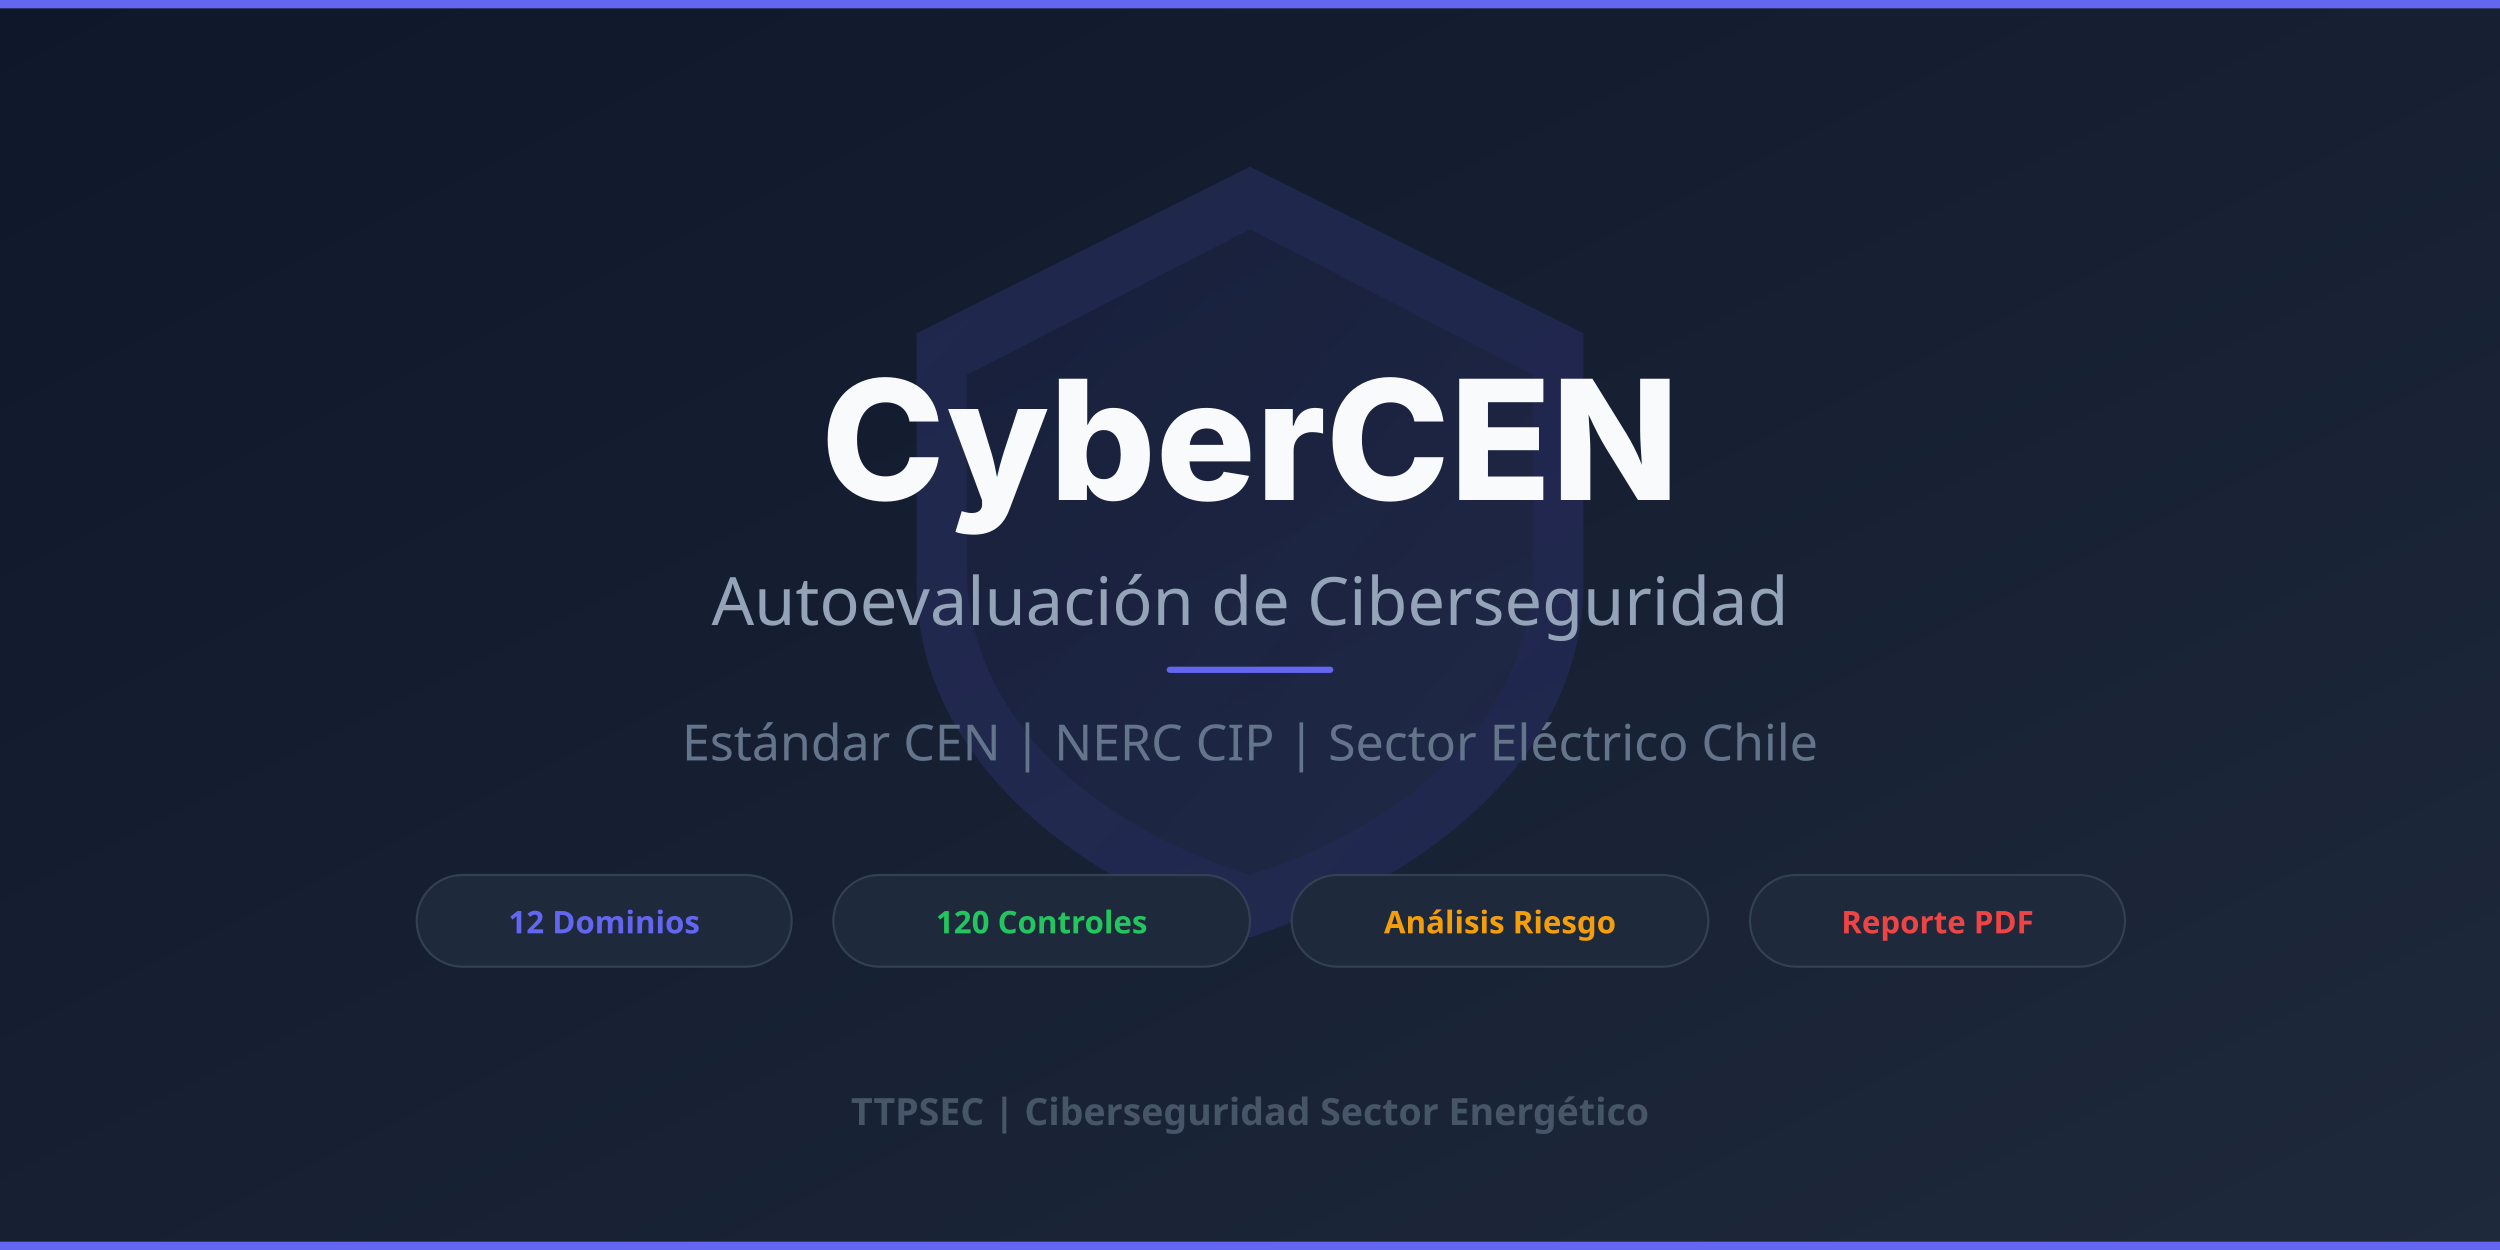
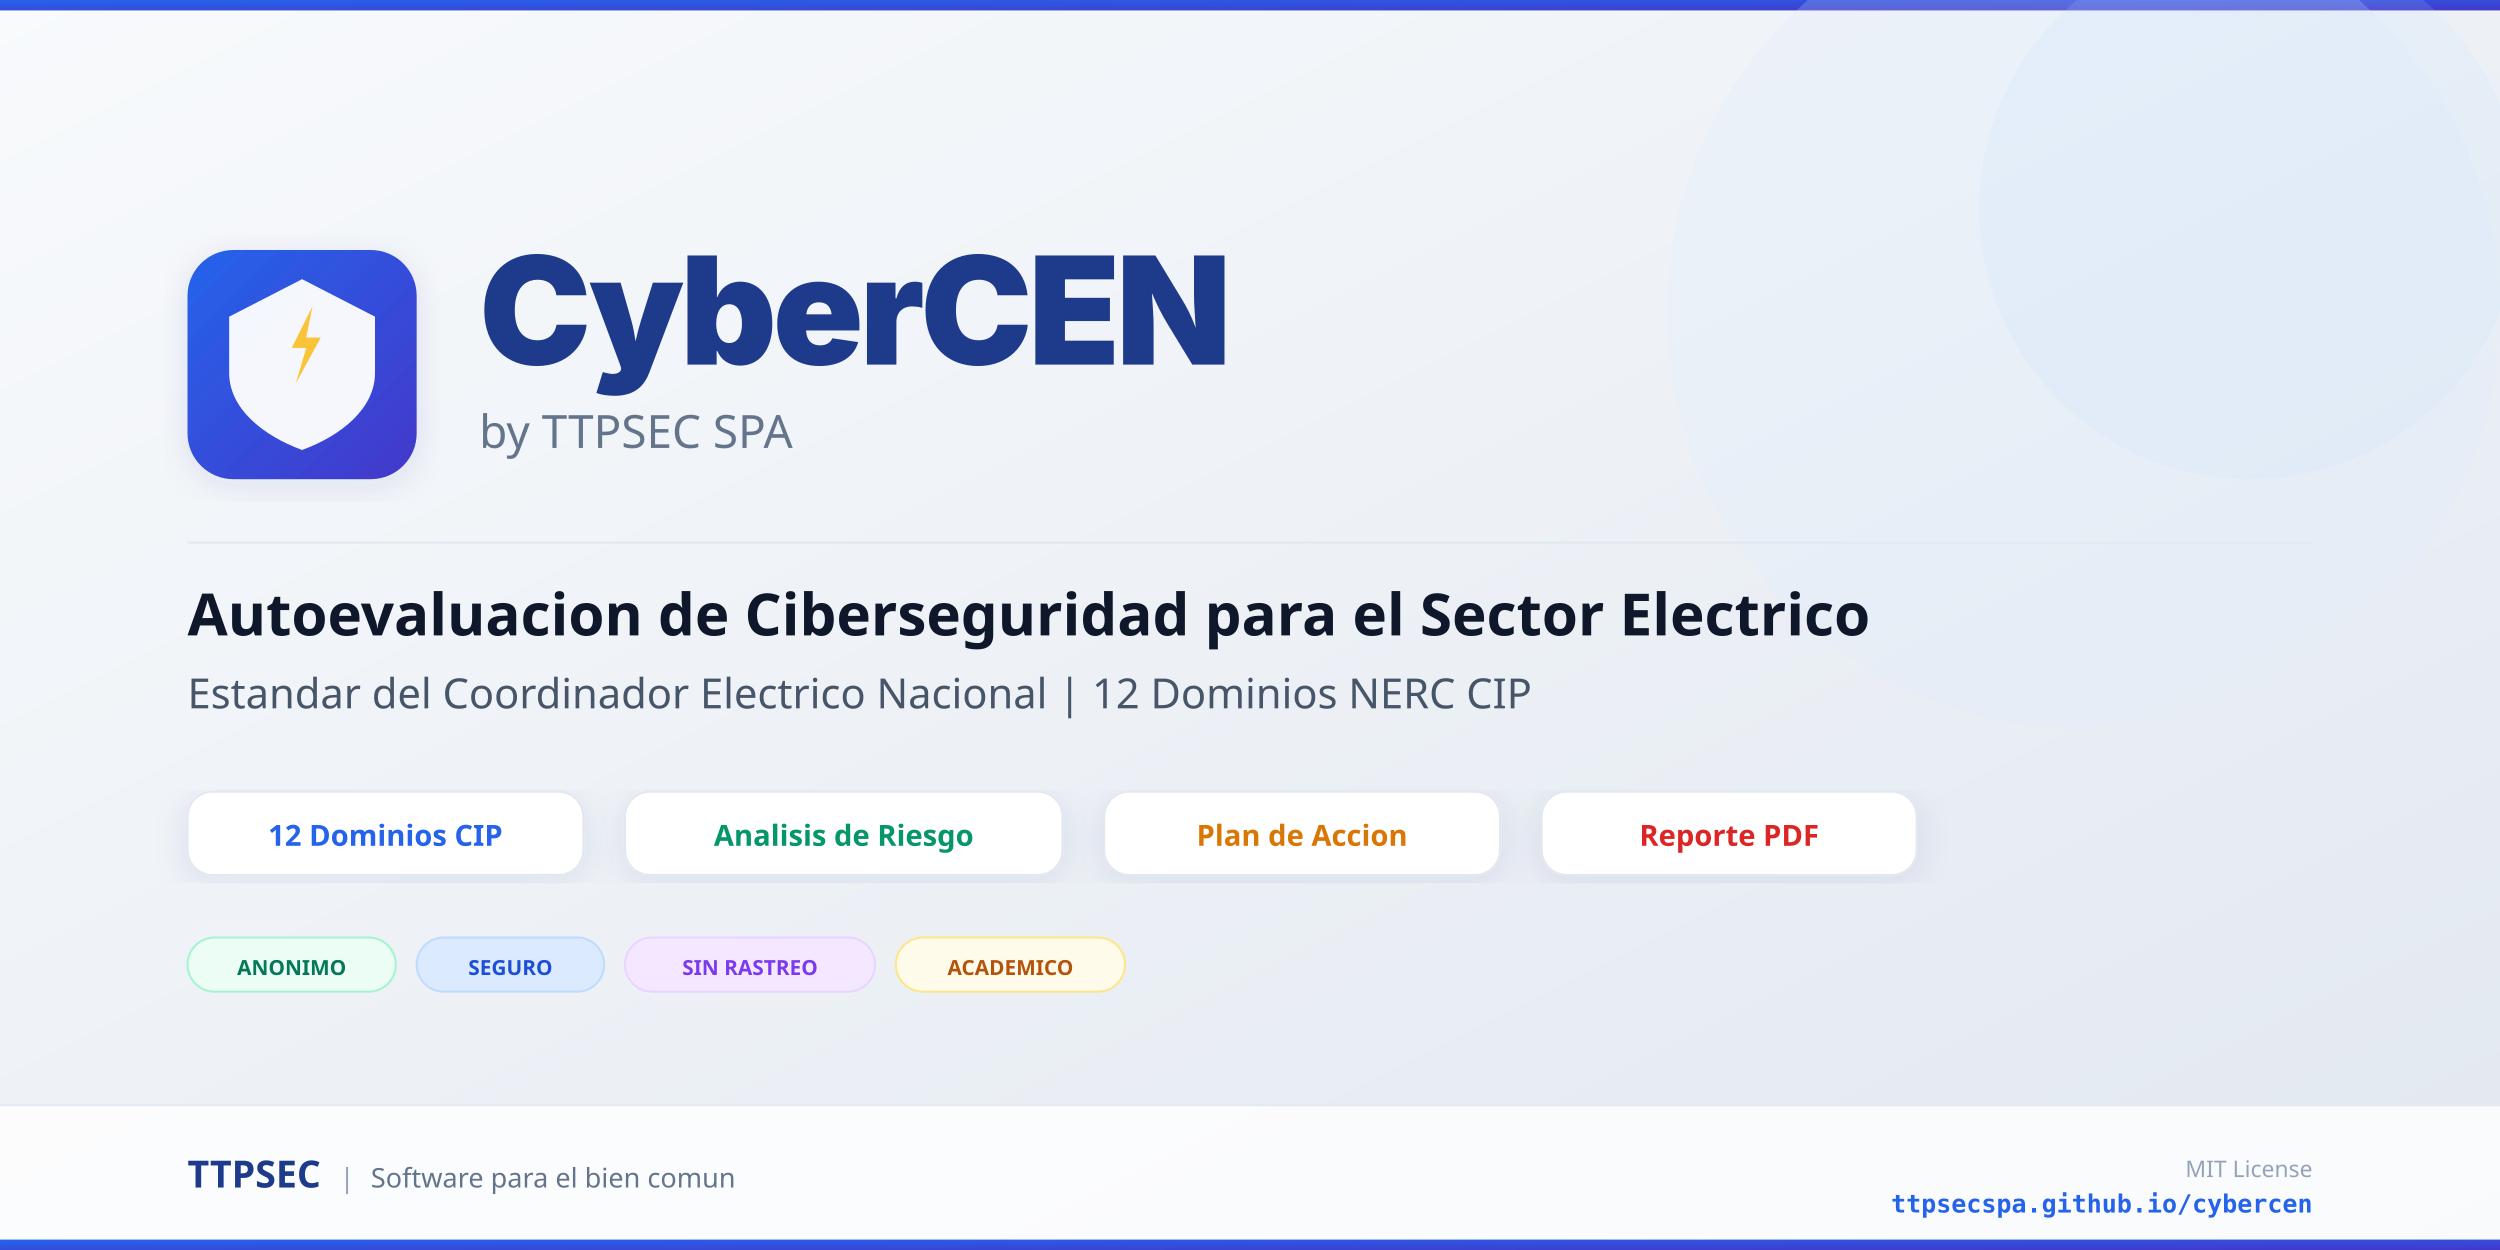
<svg xmlns="http://www.w3.org/2000/svg" viewBox="0 0 1200 600" width="1200" height="600">
  <defs>
-     <linearGradient id="tbg" x1="0%" y1="0%" x2="100%" y2="100%">
-       <stop offset="0%" style="stop-color:#0f172a" />
-       <stop offset="100%" style="stop-color:#1e293b" />
+     <linearGradient id="bg" x1="0%" y1="0%" x2="100%" y2="100%">
+       <stop offset="0%" style="stop-color:#f8fafc" />
+       <stop offset="100%" style="stop-color:#e2e8f0" />
    </linearGradient>
-     <linearGradient id="tshield" x1="0%" y1="0%" x2="100%" y2="100%">
-       <stop offset="0%" style="stop-color:#6366f1" />
-       <stop offset="100%" style="stop-color:#4f46e5" />
+     <linearGradient id="blue" x1="0%" y1="0%" x2="100%" y2="100%">
+       <stop offset="0%" style="stop-color:#2563eb" />
+       <stop offset="100%" style="stop-color:#4338ca" />
    </linearGradient>
-     <linearGradient id="tbolt" x1="0%" y1="0%" x2="0%" y2="100%">
-       <stop offset="0%" style="stop-color:#fbbf24" />
-       <stop offset="100%" style="stop-color:#f59e0b" />
-     </linearGradient>
+     <filter id="shadow">
+       <feDropShadow dx="0" dy="3" stdDeviation="8" flood-color="#1e3a8a" flood-opacity="0.1" />
+     </filter>
  </defs>
-   <rect width="1200" height="600" fill="url(#tbg)" />
-   <rect x="0" y="0" width="1200" height="4" fill="#6366f1" />
-   <g transform="translate(440, 80)">
-     <path d="M160 0 L320 80 L320 200 C320 280 250 340 160 370 C70 340 0 280 0 200 L0 80 Z" fill="url(#tshield)" opacity="0.15" />
-     <path d="M160 30 L296 100 L296 192 C296 264 236 316 160 340 C84 316 24 264 24 192 L24 100 Z" fill="url(#tbg)" opacity="0.5" />
+   <rect width="1200" height="600" fill="url(#bg)" />
+   <rect x="0" y="0" width="1200" height="5" fill="url(#blue)" />
+   <circle cx="1000" cy="150" r="200" fill="#dbeafe" opacity="0.2" />
+   <circle cx="1080" cy="100" r="130" fill="#bfdbfe" opacity="0.15" />
+   <g transform="translate(90, 120)" filter="url(#shadow)">
+     <rect x="0" y="0" width="110" height="110" rx="22" fill="url(#blue)" />
+     <g transform="translate(20, 14)">
+       <path d="M35 0 L70 18 L70 45 C70 62 54 75 35 82 C16 75 0 62 0 45 L0 18 Z" fill="white" opacity="0.95" />
+       <path d="M40 13 L30 33 L37 33 L32 50 L44 28 L37 28 Z" fill="#fbbf24" opacity="0.9" />
+     </g>
  </g>
-   <text x="600" y="240" font-family="system-ui, -apple-system, sans-serif" font-size="80" font-weight="800" fill="#f8fafc" text-anchor="middle">CyberCEN</text>
-   <text x="600" y="300" font-family="system-ui, sans-serif" font-size="32" fill="#94a3b8" text-anchor="middle">Autoevaluación de Ciberseguridad</text>
-   <rect x="560" y="320" width="80" height="3" rx="1.5" fill="#6366f1" />
-   <text x="600" y="365" font-family="system-ui, sans-serif" font-size="24" fill="#64748b" text-anchor="middle">Estándar CEN | NERC CIP | Sector Eléctrico Chile</text>
-   <g transform="translate(200, 420)">
-     <rect x="0" y="0" width="180" height="44" rx="22" fill="#1e293b" stroke="#334155" stroke-width="1" />
-     <text x="90" y="28" font-family="system-ui, sans-serif" font-size="15" fill="#6366f1" text-anchor="middle" font-weight="600">12 Dominios</text>
-     <rect x="200" y="0" width="200" height="44" rx="22" fill="#1e293b" stroke="#334155" stroke-width="1" />
-     <text x="300" y="28" font-family="system-ui, sans-serif" font-size="15" fill="#22c55e" text-anchor="middle" font-weight="600">120 Controles</text>
-     <rect x="420" y="0" width="200" height="44" rx="22" fill="#1e293b" stroke="#334155" stroke-width="1" />
-     <text x="520" y="28" font-family="system-ui, sans-serif" font-size="15" fill="#f59e0b" text-anchor="middle" font-weight="600">Análisis Riesgo</text>
-     <rect x="640" y="0" width="180" height="44" rx="22" fill="#1e293b" stroke="#334155" stroke-width="1" />
-     <text x="730" y="28" font-family="system-ui, sans-serif" font-size="15" fill="#ef4444" text-anchor="middle" font-weight="600">Reporte PDF</text>
+   <text x="230" y="175" font-family="system-ui, -apple-system, sans-serif" font-size="72" font-weight="900" fill="#1e3a8a" letter-spacing="-2">CyberCEN</text>
+   <text x="230" y="215" font-family="system-ui, sans-serif" font-size="22" fill="#64748b" font-weight="500">by TTPSEC SPA</text>
+   <rect x="90" y="260" width="1020" height="1" fill="#e2e8f0" />
+   <text x="90" y="305" font-family="system-ui, sans-serif" font-size="28" fill="#0f172a" font-weight="700">Autoevaluacion de Ciberseguridad para el Sector Electrico</text>
+   <text x="90" y="340" font-family="system-ui, sans-serif" font-size="20" fill="#475569">Estandar del Coordinador Electrico Nacional | 12 Dominios NERC CIP</text>
+   <g transform="translate(90, 380)">
+     <rect x="0" y="0" width="190" height="40" rx="12" fill="white" stroke="#e2e8f0" stroke-width="1" filter="url(#shadow)" />
+     <text x="95" y="26" font-family="system-ui, sans-serif" font-size="14" fill="#2563eb" text-anchor="middle" font-weight="700">12 Dominios CIP</text>
+     <rect x="210" y="0" width="210" height="40" rx="12" fill="white" stroke="#e2e8f0" stroke-width="1" filter="url(#shadow)" />
+     <text x="315" y="26" font-family="system-ui, sans-serif" font-size="14" fill="#059669" text-anchor="middle" font-weight="700">Analisis de Riesgo</text>
+     <rect x="440" y="0" width="190" height="40" rx="12" fill="white" stroke="#e2e8f0" stroke-width="1" filter="url(#shadow)" />
+     <text x="535" y="26" font-family="system-ui, sans-serif" font-size="14" fill="#d97706" text-anchor="middle" font-weight="700">Plan de Accion</text>
+     <rect x="650" y="0" width="180" height="40" rx="12" fill="white" stroke="#e2e8f0" stroke-width="1" filter="url(#shadow)" />
+     <text x="740" y="26" font-family="system-ui, sans-serif" font-size="14" fill="#dc2626" text-anchor="middle" font-weight="700">Reporte PDF</text>
  </g>
-   <text x="600" y="540" font-family="system-ui, sans-serif" font-size="18" fill="#475569" text-anchor="middle" font-weight="600">TTPSEC | Ciberseguridad Sector Energético</text>
-   <rect x="0" y="596" width="1200" height="4" fill="#6366f1" />
+   <g transform="translate(90, 450)">
+     <rect x="0" y="0" width="100" height="26" rx="13" fill="#ecfdf5" stroke="#a7f3d0" stroke-width="1" />
+     <text x="50" y="18" font-family="system-ui, sans-serif" font-size="10" fill="#047857" text-anchor="middle" font-weight="700">ANONIMO</text>
+     <rect x="110" y="0" width="90" height="26" rx="13" fill="#dbeafe" stroke="#bfdbfe" stroke-width="1" />
+     <text x="155" y="18" font-family="system-ui, sans-serif" font-size="10" fill="#1d4ed8" text-anchor="middle" font-weight="700">SEGURO</text>
+     <rect x="210" y="0" width="120" height="26" rx="13" fill="#f3e8ff" stroke="#e9d5ff" stroke-width="1" />
+     <text x="270" y="18" font-family="system-ui, sans-serif" font-size="10" fill="#7c3aed" text-anchor="middle" font-weight="700">SIN RASTREO</text>
+     <rect x="340" y="0" width="110" height="26" rx="13" fill="#fffbeb" stroke="#fde68a" stroke-width="1" />
+     <text x="395" y="18" font-family="system-ui, sans-serif" font-size="10" fill="#b45309" text-anchor="middle" font-weight="700">ACADEMICO</text>
+   </g>
+   <rect x="0" y="530" width="1200" height="70" fill="white" opacity="0.8" />
+   <rect x="0" y="530" width="1200" height="1" fill="#e2e8f0" />
+   <text x="90" y="570" font-family="system-ui, sans-serif" font-size="18" fill="#1e3a8a" font-weight="900">TTPSEC</text>
+   <text x="163" y="570" font-family="system-ui, sans-serif" font-size="13" fill="#94a3b8">|</text>
+   <text x="178" y="570" font-family="system-ui, sans-serif" font-size="13" fill="#64748b">Software para el bien comun</text>
+   <text x="1110" y="565" font-family="system-ui, sans-serif" font-size="11" fill="#94a3b8" text-anchor="end">MIT License</text>
+   <text x="1110" y="582" font-family="ui-monospace, monospace" font-size="12" fill="#2563eb" text-anchor="end" font-weight="600">ttpsecspa.github.io/cybercen</text>
+   <rect x="0" y="595" width="1200" height="5" fill="url(#blue)" />
</svg>
